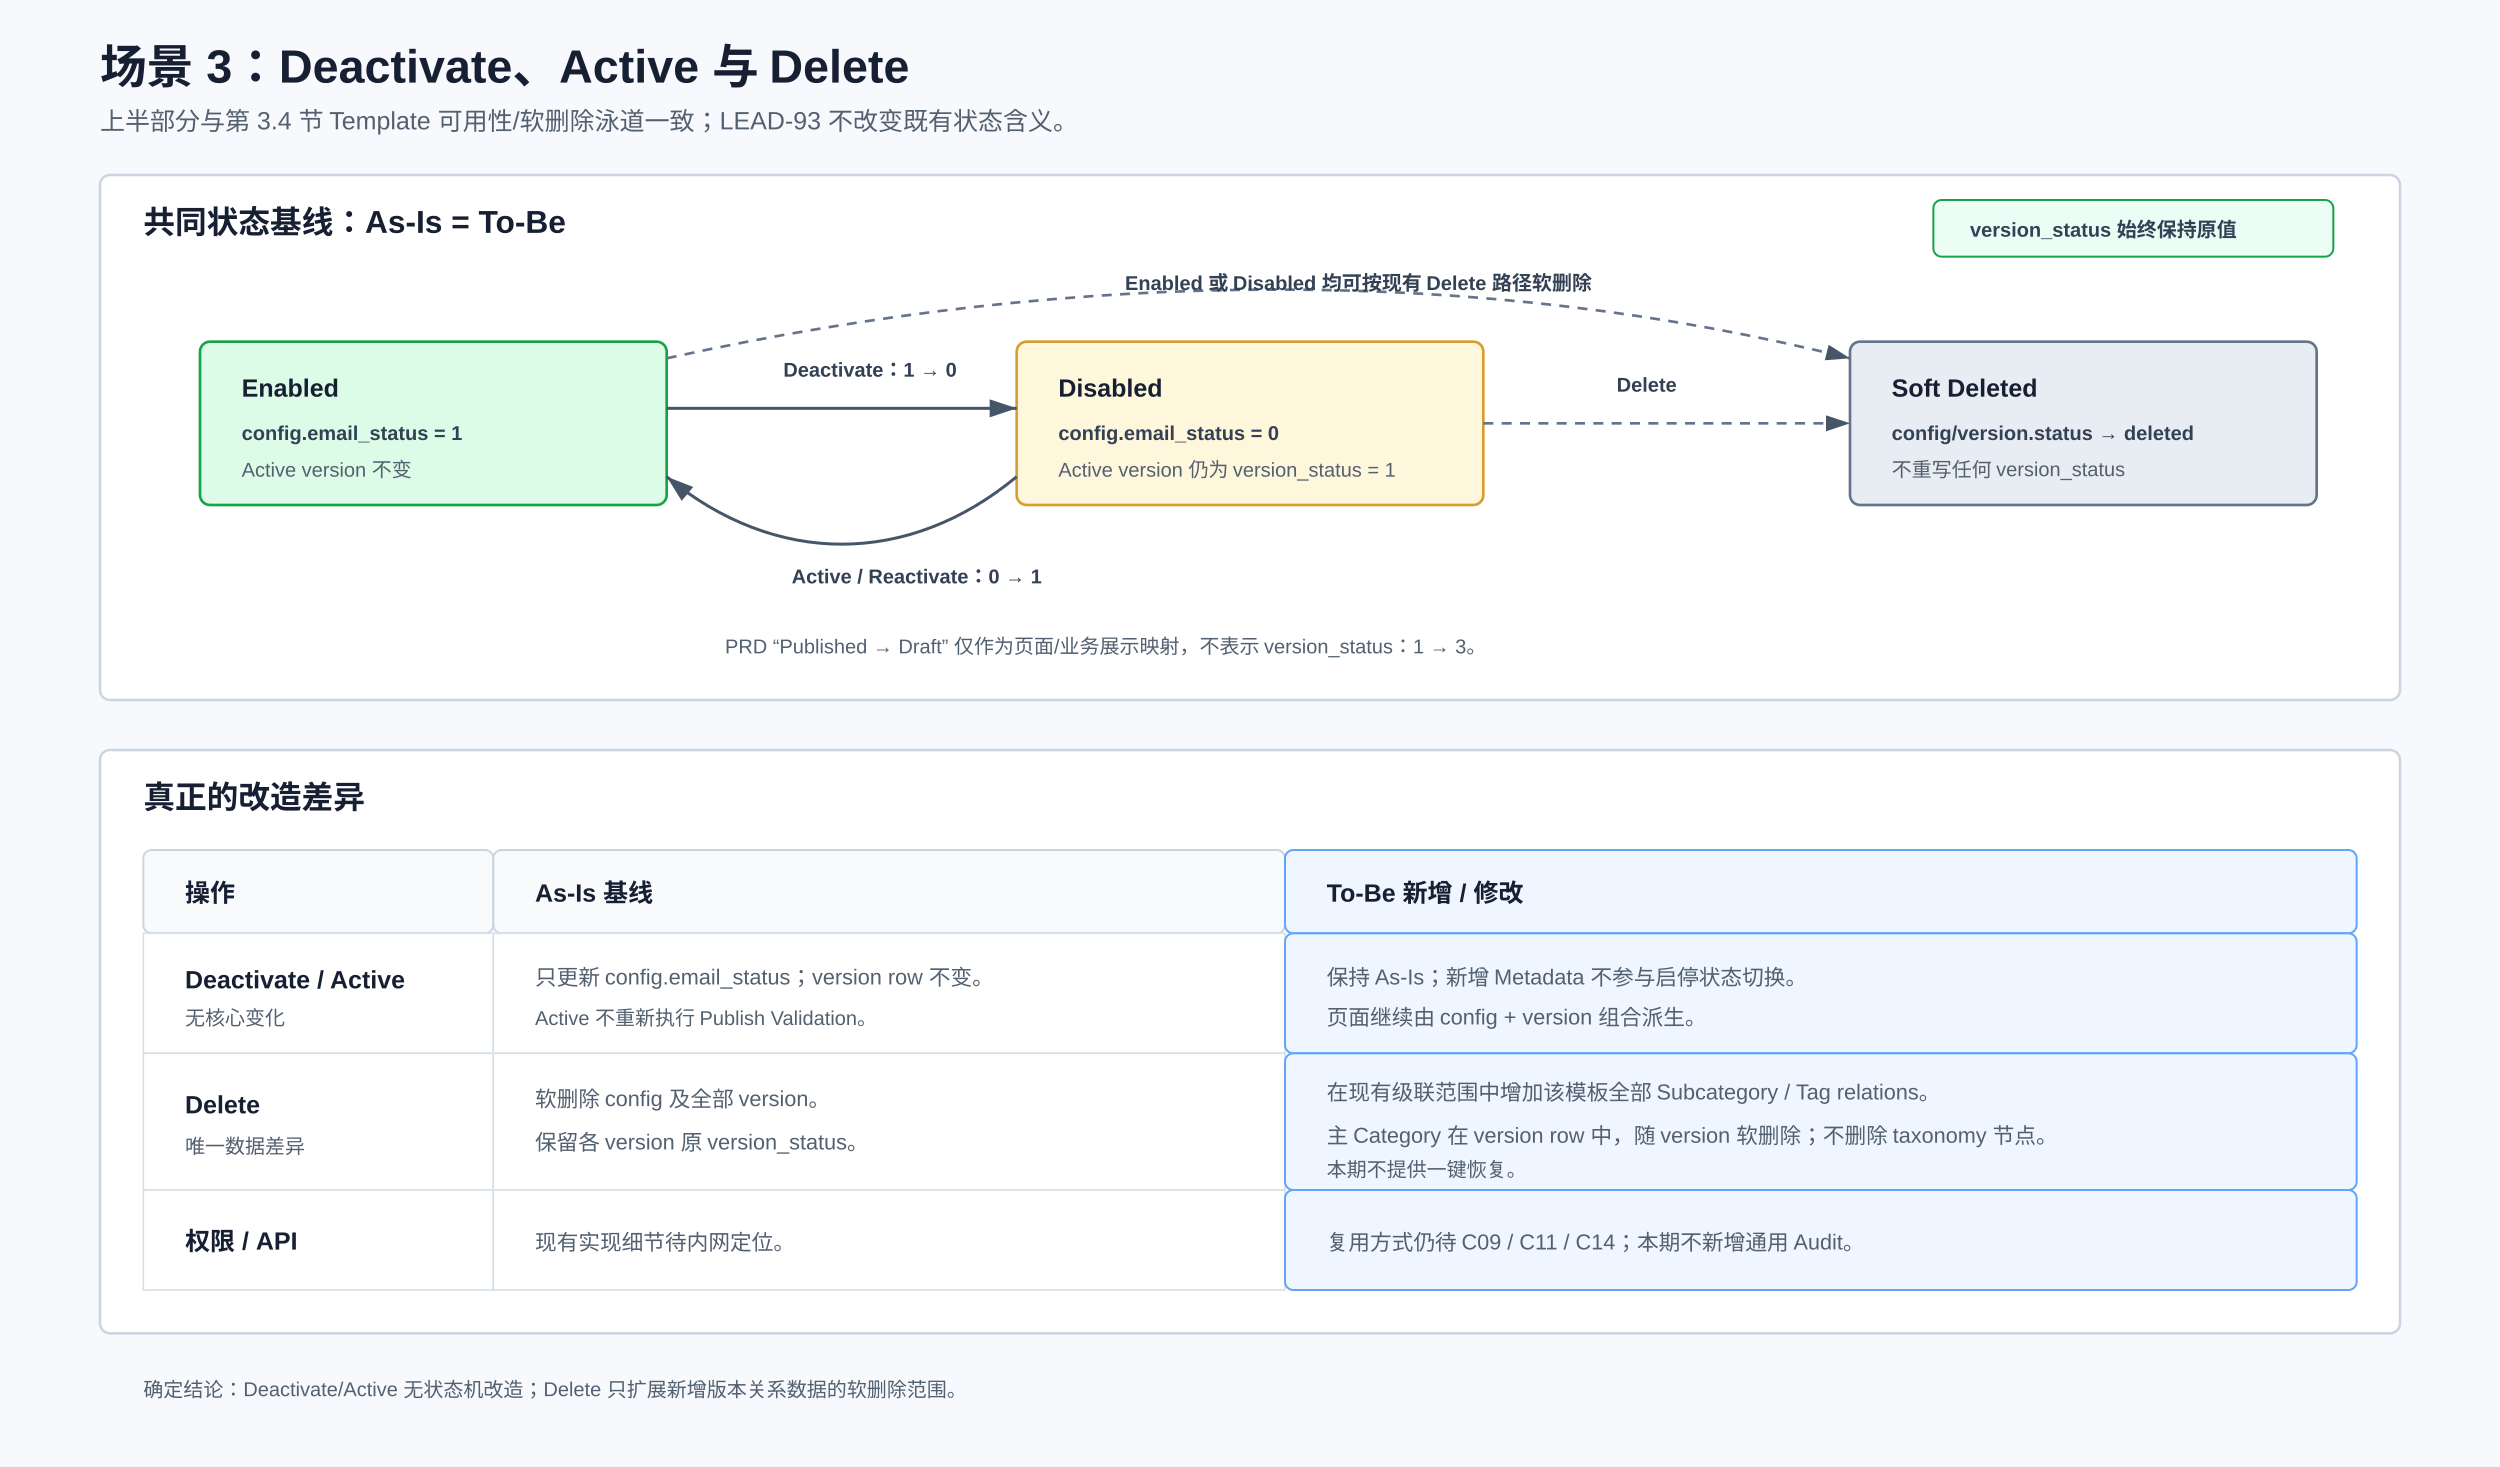
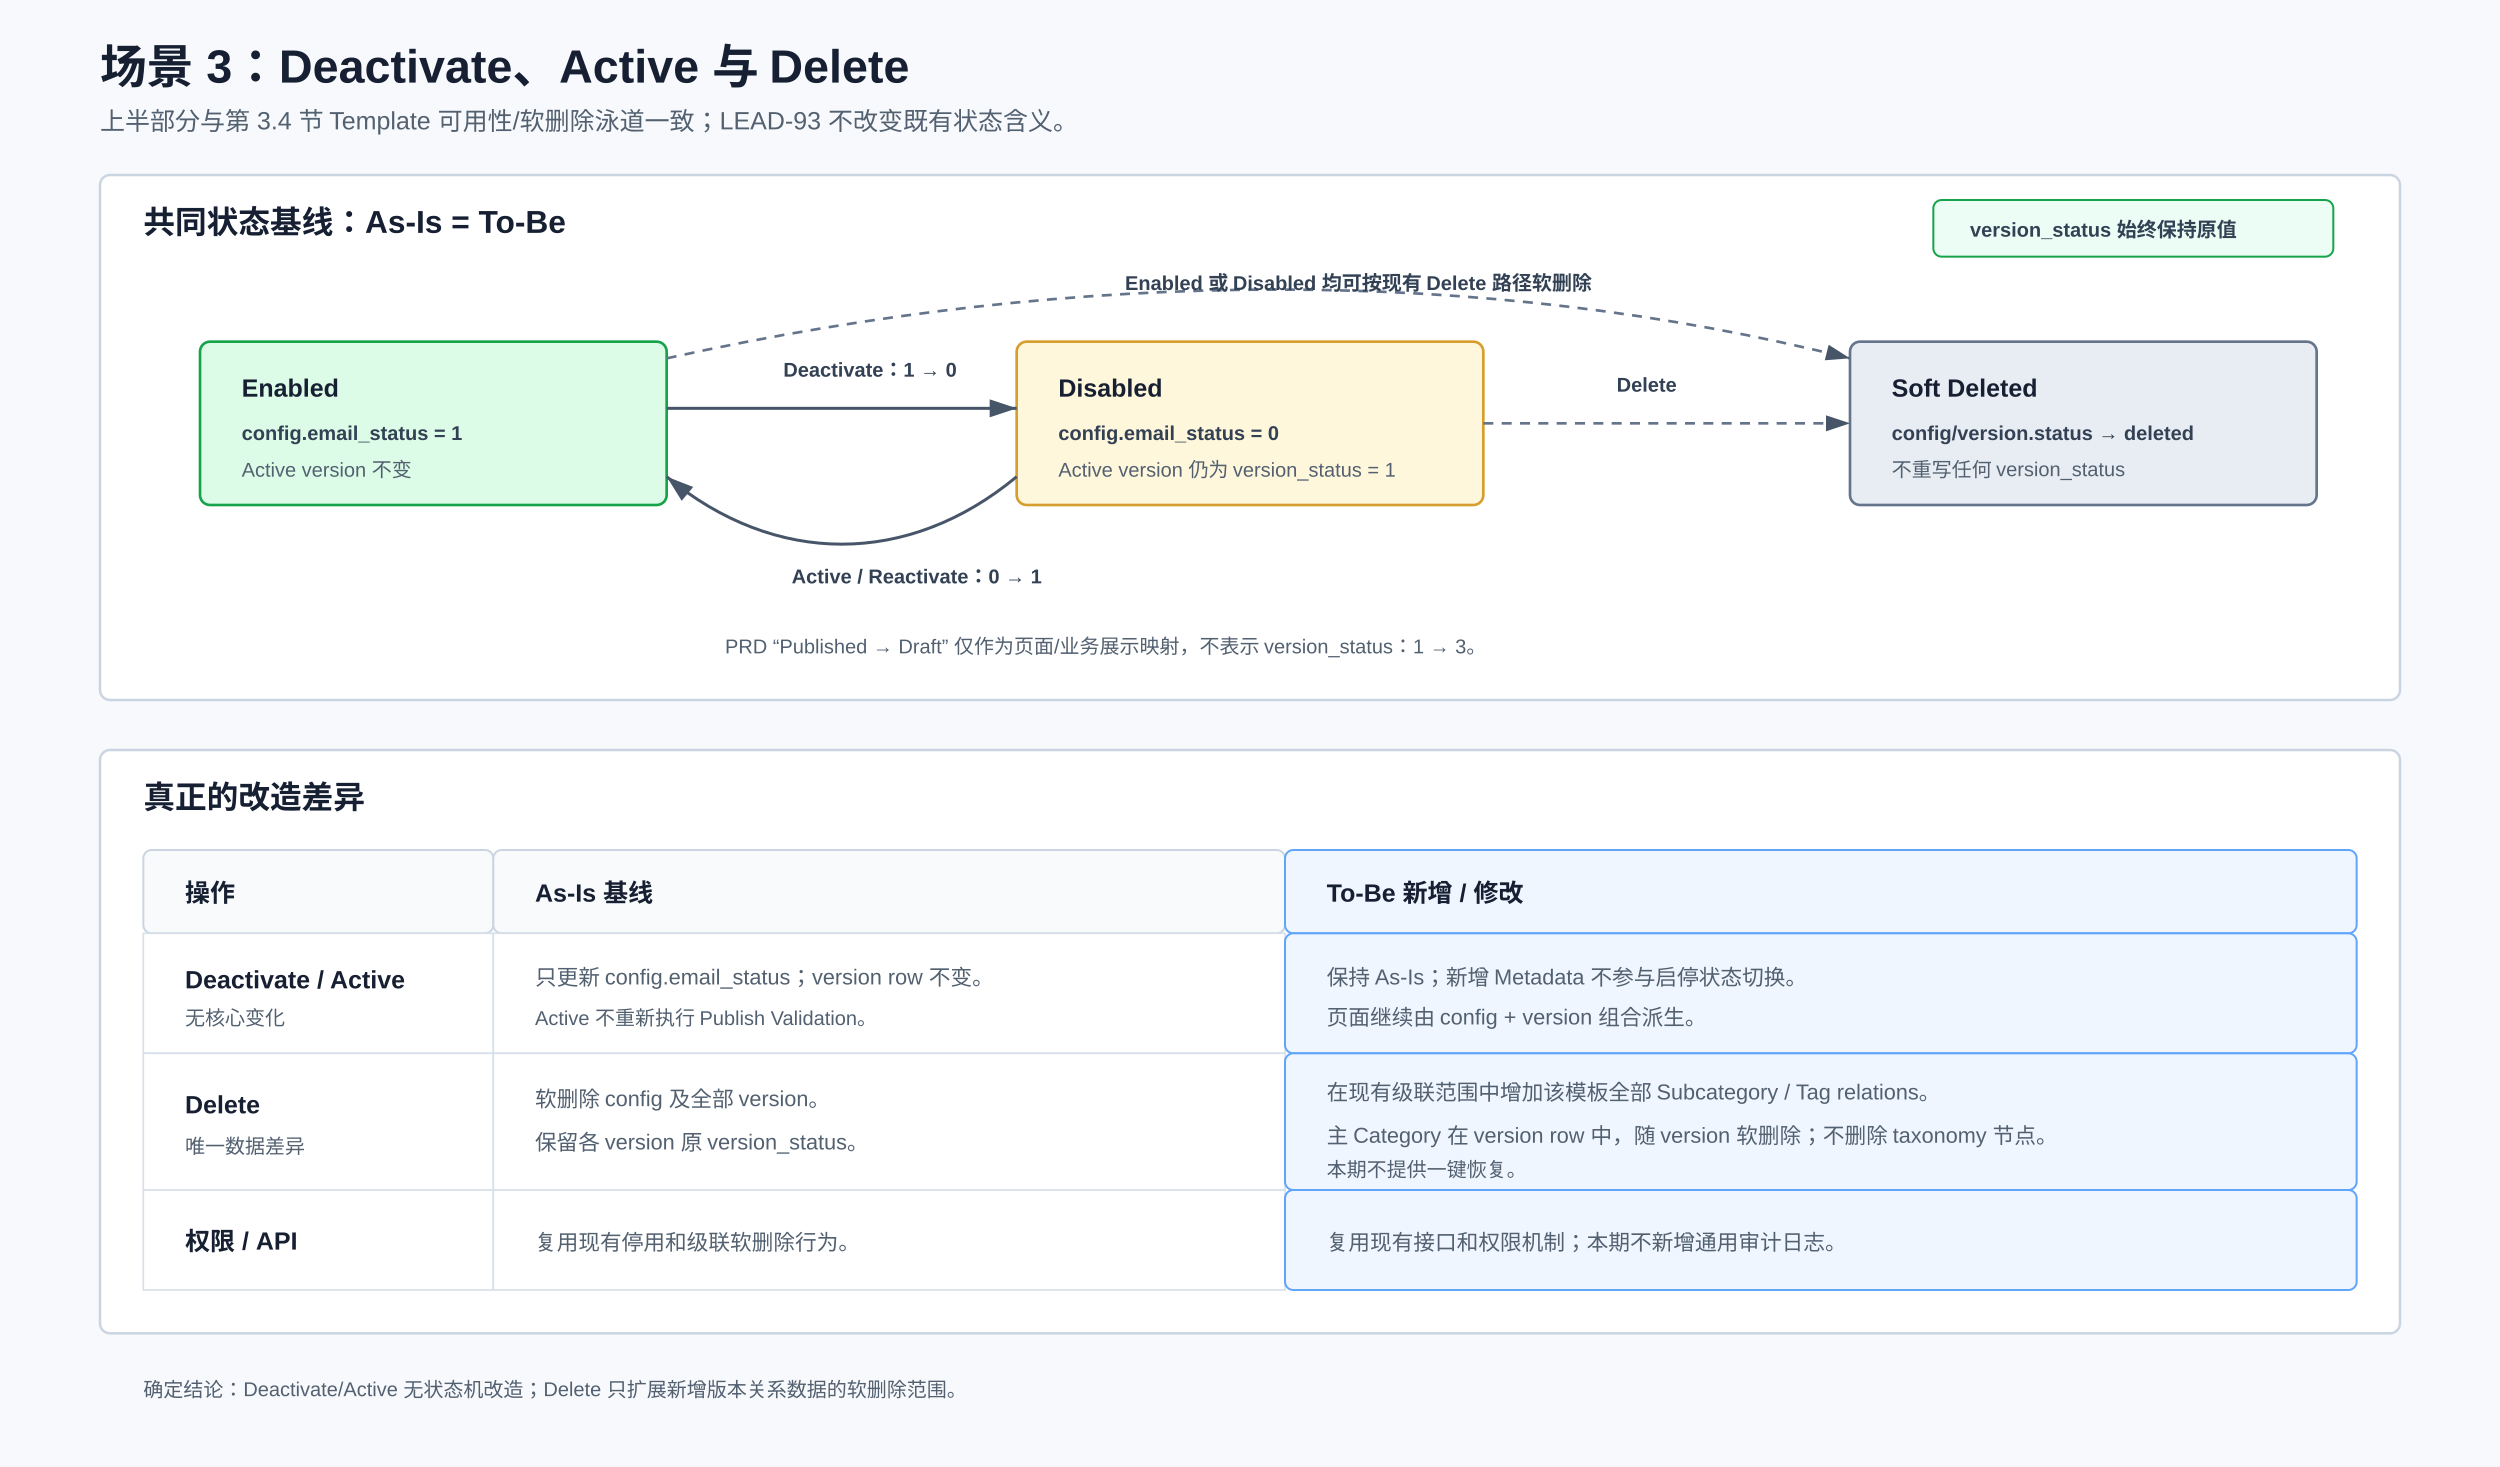
<svg xmlns="http://www.w3.org/2000/svg" width="1500" height="880" viewBox="0 0 1500 880">
  <defs>
    <marker id="a" markerWidth="10" markerHeight="10" refX="9" refY="3" orient="auto">
      <path d="M0 0L0 6L9 3z" fill="#475569" />
    </marker>
    <style>
      .title{font:700 28px Arial,"Microsoft YaHei",sans-serif;fill:#172033}.sub{font:400 15px Arial,"Microsoft YaHei",sans-serif;fill:#526070}.section{font:700 19px Arial,"Microsoft YaHei",sans-serif;fill:#172033}.h{font:700 15px Arial,"Microsoft YaHei",sans-serif;fill:#172033}.body{font:400 13px Arial,"Microsoft YaHei",sans-serif;fill:#526070}.small{font:400 12px Arial,"Microsoft YaHei",sans-serif;fill:#526070}.code{font:700 12px Arial,"Microsoft YaHei",sans-serif;fill:#334155}.event{font:700 12px Arial,"Microsoft YaHei",sans-serif;fill:#334155}
      .panel{fill:#fff;stroke:#cbd5e1;stroke-width:1.5;rx:6}.state{stroke-width:1.6;rx:6}.enabled{fill:#dcfce7;stroke:#16a34a}.disabled{fill:#fff7db;stroke:#d69e2e}.deleted{fill:#e8edf3;stroke:#64748b}.same{fill:#ecfdf5;stroke:#16a34a;stroke-width:1.2;rx:5}.asis{fill:#f8fafc;stroke:#cbd5e1;stroke-width:1.2;rx:5}.tobe{fill:#eff6ff;stroke:#60a5fa;stroke-width:1.2;rx:5}.row{fill:#fff;stroke:#d8e0ea}.line{stroke:#475569;stroke-width:1.8;fill:none;marker-end:url(#a)}.dash{stroke:#64748b;stroke-width:1.6;stroke-dasharray:6 5;fill:none;marker-end:url(#a)}
    </style>
  </defs>
  <rect width="1500" height="880" fill="#f7f9fc" />
  <text x="60" y="50" class="title">场景 3：Deactivate、Active 与 Delete</text>
  <text x="60" y="78" class="sub">上半部分与第 3.4 节 Template 可用性/软删除泳道一致；LEAD-93 不改变既有状态含义。</text>
  <rect x="60" y="105" width="1380" height="315" class="panel" />
  <text x="86" y="140" class="section">共同状态基线：As-Is = To-Be</text>
  <rect x="1160" y="120" width="240" height="34" class="same" />
  <text x="1182" y="142" class="event">version_status 始终保持原值</text>
  <rect x="120" y="205" width="280" height="98" class="state enabled" />
  <text x="145" y="238" class="h">Enabled</text>
  <text x="145" y="264" class="code">config.email_status = 1</text>
  <text x="145" y="286" class="small">Active version 不变</text>
  <rect x="610" y="205" width="280" height="98" class="state disabled" />
  <text x="635" y="238" class="h">Disabled</text>
  <text x="635" y="264" class="code">config.email_status = 0</text>
  <text x="635" y="286" class="small">Active version 仍为 version_status = 1</text>
  <rect x="1110" y="205" width="280" height="98" class="state deleted" />
  <text x="1135" y="238" class="h">Soft Deleted</text>
  <text x="1135" y="264" class="code">config/version.status → deleted</text>
  <text x="1135" y="286" class="small">不重写任何 version_status</text>
  <path d="M400 245L610 245" class="line" />
  <text x="470" y="226" class="event">Deactivate：1 → 0</text>
  <path d="M610 286C545 340 465 340 400 286" class="line" />
  <text x="475" y="350" class="event">Active / Reactivate：0 → 1</text>
  <path d="M890 254L1110 254" class="dash" />
  <text x="970" y="235" class="event">Delete</text>
  <path d="M400 215C650 160 890 160 1110 215" class="dash" />
  <text x="675" y="174" class="event">Enabled 或 Disabled 均可按现有 Delete 路径软删除</text>
  <text x="435" y="392" class="small">PRD “Published → Draft” 仅作为页面/业务展示映射，不表示 version_status：1 → 3。</text>
  <rect x="60" y="450" width="1380" height="350" class="panel" />
  <text x="86" y="485" class="section">真正的改造差异</text>
  <rect x="86" y="510" width="210" height="50" class="asis" />
  <text x="111" y="541" class="h">操作</text>
  <rect x="296" y="510" width="475" height="50" class="asis" />
  <text x="321" y="541" class="h">As-Is 基线</text>
  <rect x="771" y="510" width="643" height="50" class="tobe" />
  <text x="796" y="541" class="h">To-Be 新增 / 修改</text>
  <rect x="86" y="560" width="210" height="72" class="row" />
  <text x="111" y="593" class="h">Deactivate / Active</text>
  <text x="111" y="615" class="small">无核心变化</text>
  <rect x="296" y="560" width="475" height="72" class="row" />
  <text x="321" y="591" class="body">只更新 config.email_status；version row 不变。</text>
  <text x="321" y="615" class="small">Active 不重新执行 Publish Validation。</text>
  <rect x="771" y="560" width="643" height="72" class="tobe" />
  <text x="796" y="591" class="body">保持 As-Is；新增 Metadata 不参与启停状态切换。</text>
  <text x="796" y="615" class="body">页面继续由 config + version 组合派生。</text>
  <rect x="86" y="632" width="210" height="82" class="row" />
  <text x="111" y="668" class="h">Delete</text>
  <text x="111" y="692" class="small">唯一数据差异</text>
  <rect x="296" y="632" width="475" height="82" class="row" />
  <text x="321" y="664" class="body">软删除 config 及全部 version。</text>
  <text x="321" y="690" class="body">保留各 version 原 version_status。</text>
  <rect x="771" y="632" width="643" height="82" class="tobe" />
  <text x="796" y="660" class="body">在现有级联范围中增加该模板全部 Subcategory / Tag relations。</text>
  <text x="796" y="686" class="body">主 Category 在 version row 中，随 version 软删除；不删除 taxonomy 节点。</text>
  <text x="796" y="706" class="small">本期不提供一键恢复。</text>
  <rect x="86" y="714" width="210" height="60" class="row" />
  <text x="111" y="750" class="h">权限 / API</text>
  <rect x="296" y="714" width="475" height="60" class="row" />
-   <text x="321" y="750" class="body">现有实现细节待内网定位。</text>
+   <text x="321" y="750" class="body">复用现有停用和级联软删除行为。</text>
  <rect x="771" y="714" width="643" height="60" class="tobe" />
-   <text x="796" y="750" class="body">复用方式仍待 C09 / C11 / C14；本期不新增通用 Audit。</text>
+   <text x="796" y="750" class="body">复用现有接口和权限机制；本期不新增通用审计日志。</text>
  <text x="86" y="838" class="small">确定结论：Deactivate/Active 无状态机改造；Delete 只扩展新增版本关系数据的软删除范围。</text>
</svg>
